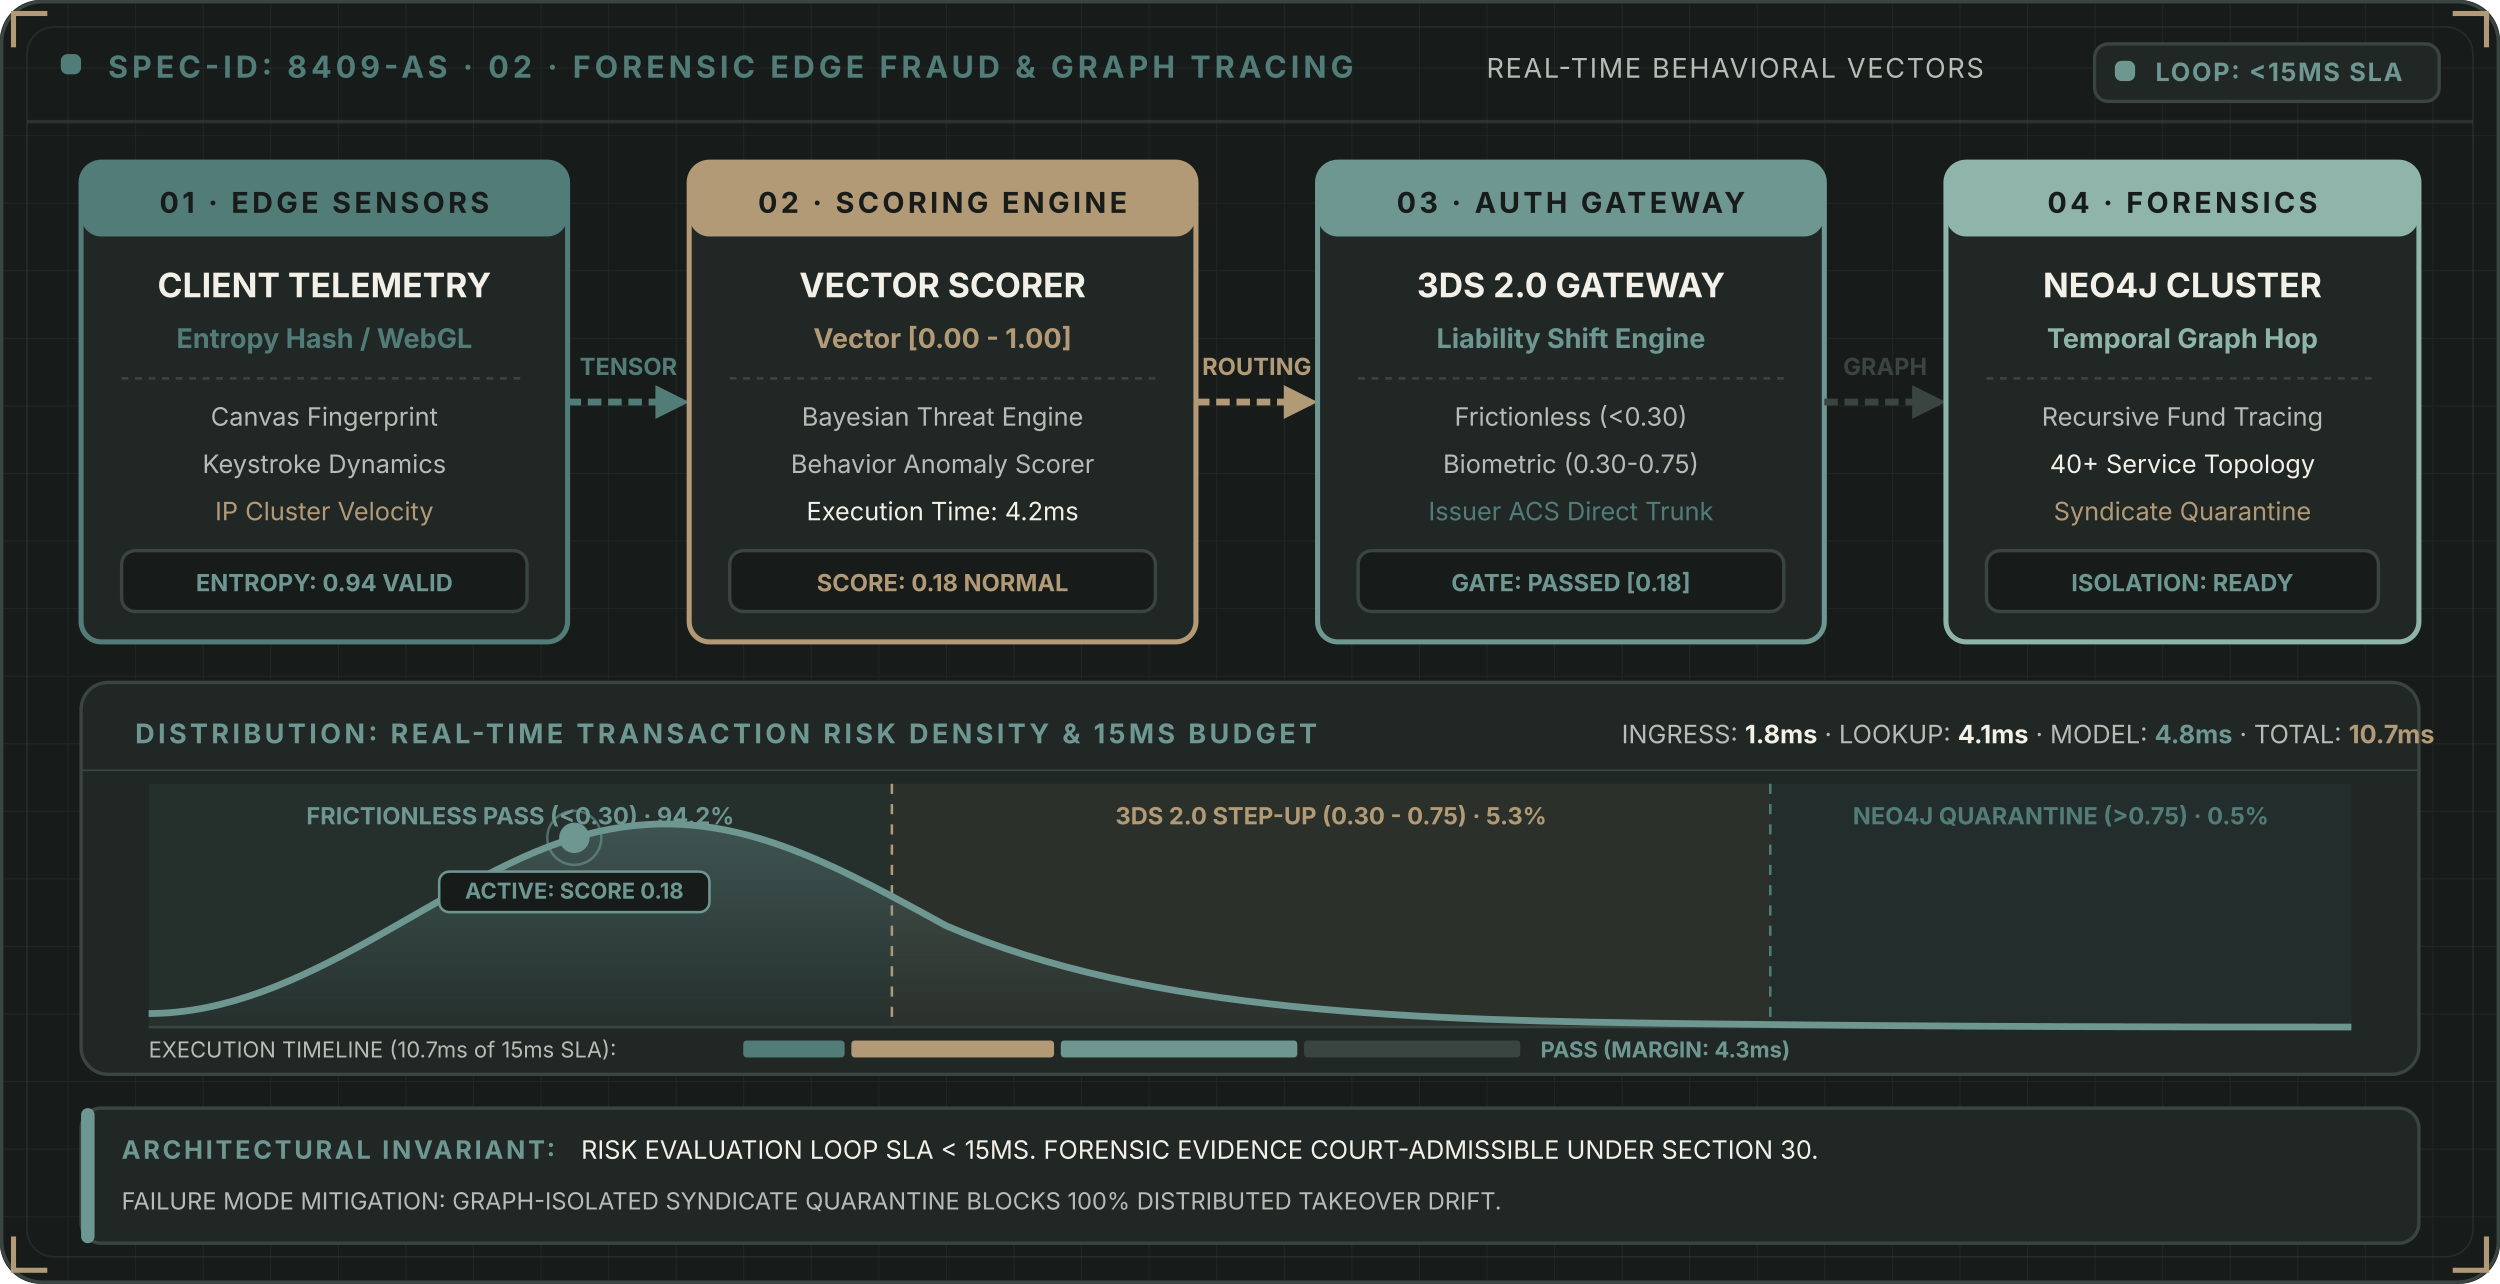
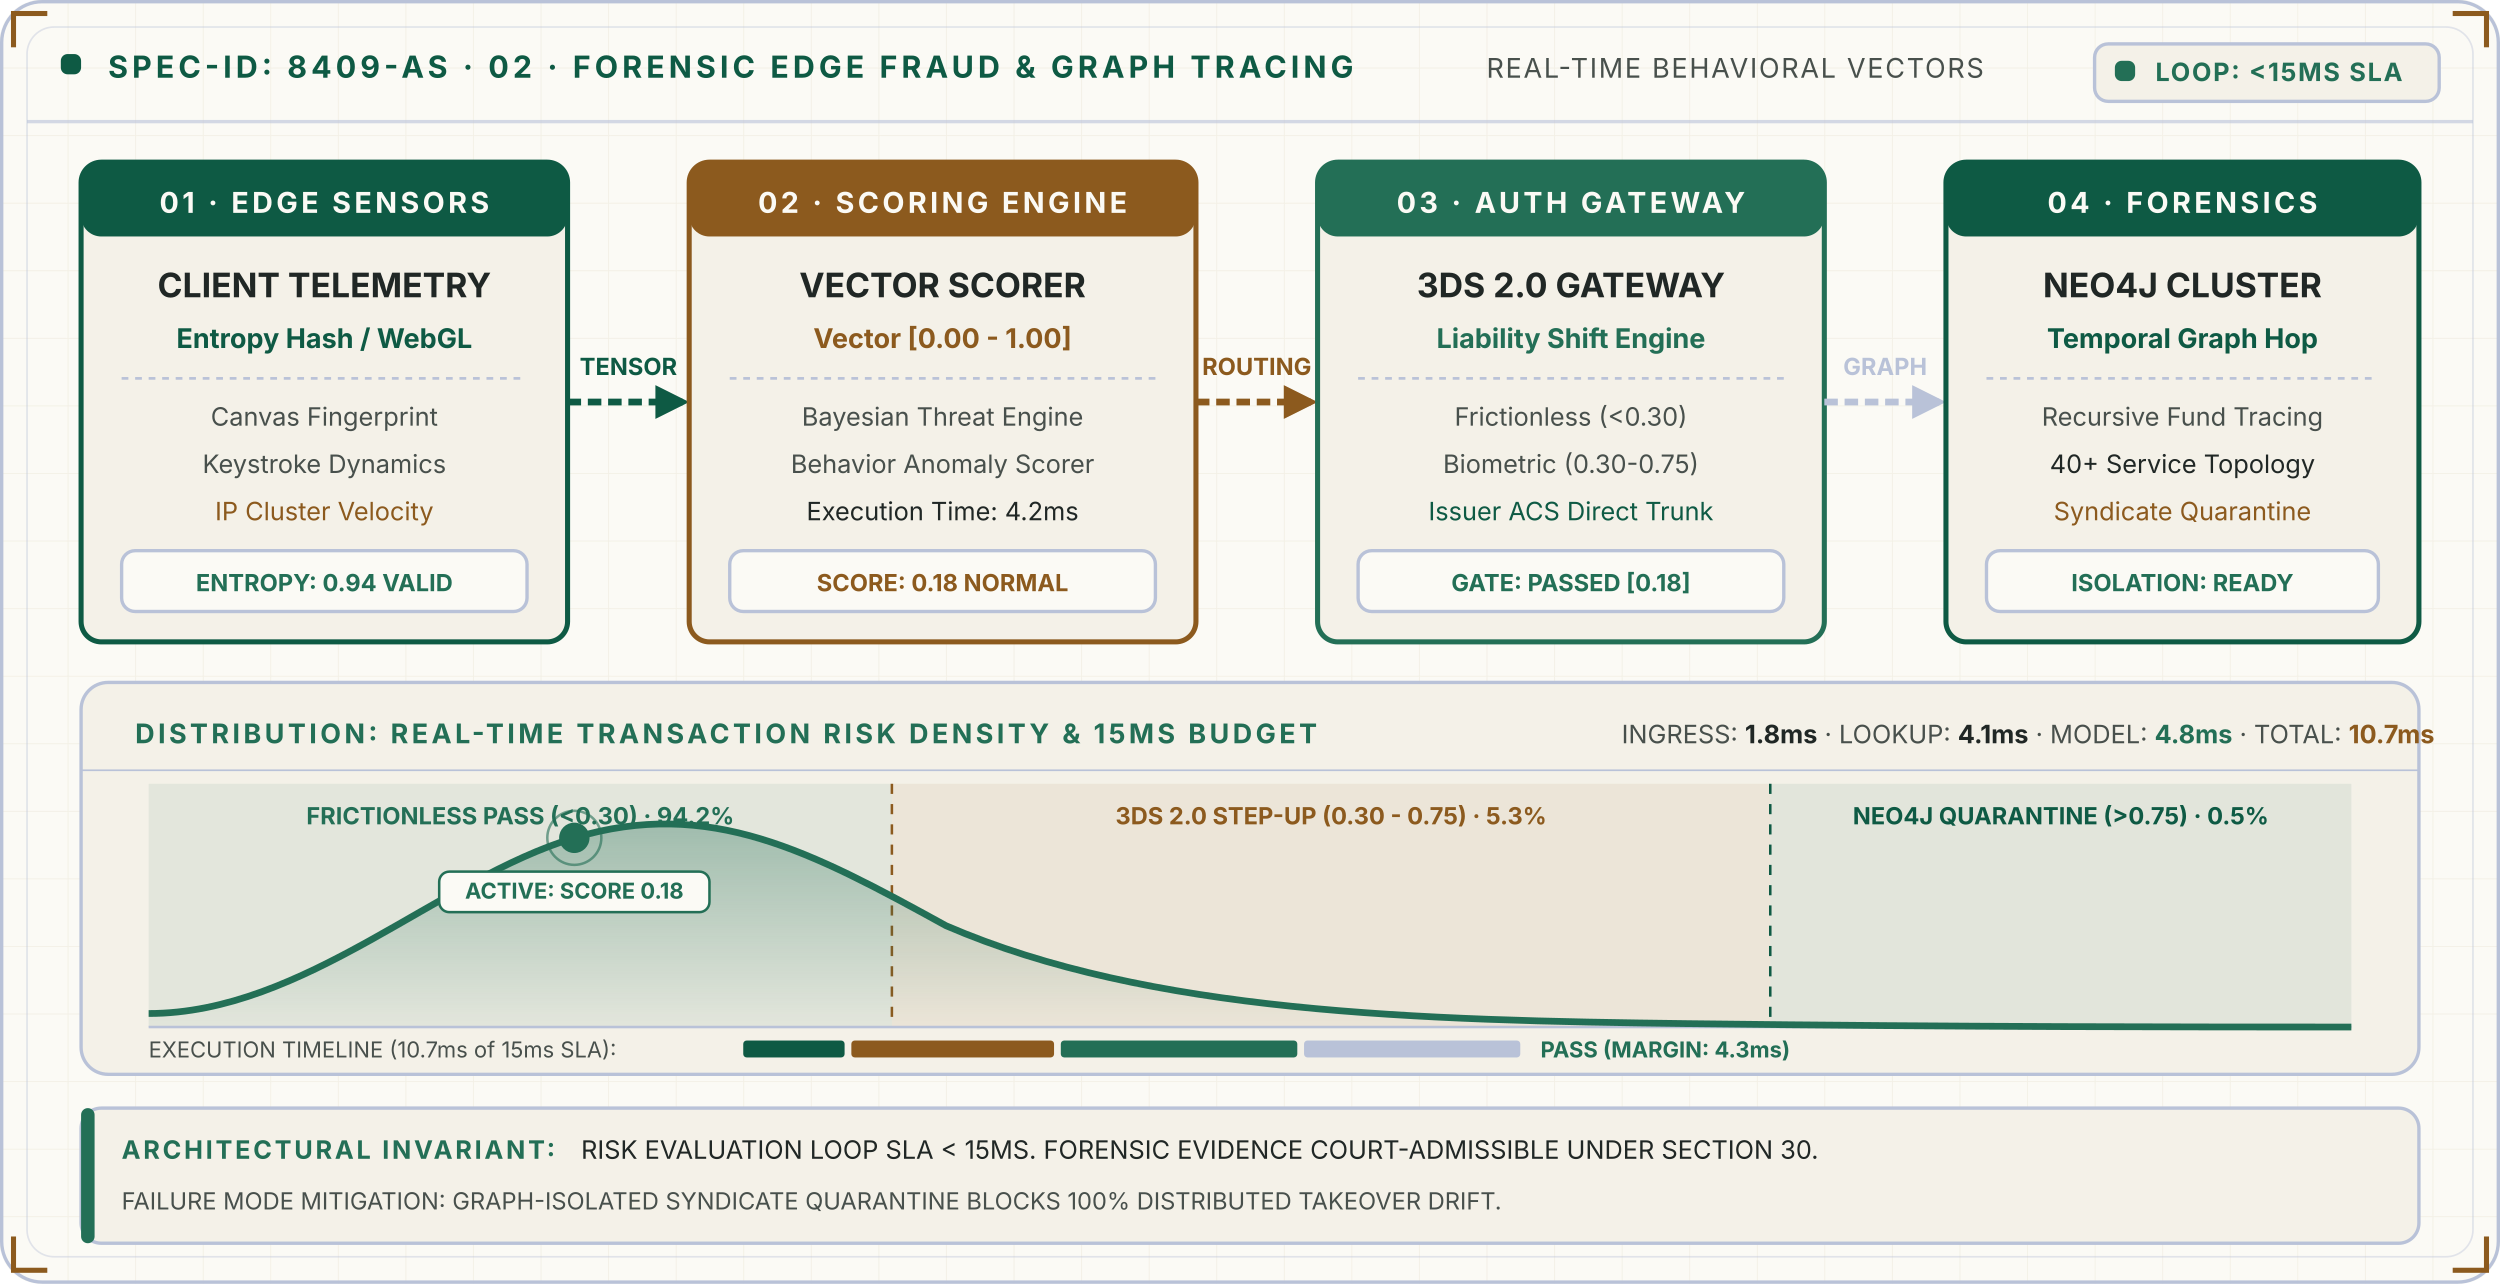
<svg xmlns="http://www.w3.org/2000/svg" dir="ltr" viewBox="0 0 740 380" width="100%" height="100%" fill="none">
  <defs>
    <pattern id="grid-p2" width="20" height="20" patternUnits="userSpaceOnUse">
-       <path d="M 20 0 L 0 0 0 20" fill="none" stroke="#28312E" stroke-width="0.5" stroke-opacity="0.6" />
+       <path d="M 20 0 L 0 0 0 20" fill="none" stroke="#ECE7DA" stroke-width="0.5" stroke-opacity="0.6" />
    </pattern>
    <linearGradient id="chartGrad2" x1="0" y1="0" x2="0" y2="1">
-       <stop offset="0%" stop-color="#6E9792" stop-opacity="0.35" />
-       <stop offset="100%" stop-color="#6E9792" stop-opacity="0.0" />
+       <stop offset="0%" stop-color="#236F56" stop-opacity="0.35" />
+       <stop offset="100%" stop-color="#236F56" stop-opacity="0.0" />
    </linearGradient>
    <style>
      text { font-family: 'IBM Plex Mono', -apple-system, monospace; user-select: none; }
    </style>
  </defs>
-   <rect width="740" height="380" fill="#171C1A" rx="12" />
+   <rect width="740" height="380" fill="#FBFAF5" rx="12" />
  <rect width="740" height="380" fill="url(#grid-p2)" rx="12" />
-   <rect x="0.5" y="0.5" width="739" height="379" stroke="#3A4441" stroke-width="1" rx="12" />
-   <rect x="8" y="8" width="724" height="364" stroke="#3A4441" stroke-width="0.5" stroke-opacity="0.4" rx="8" />
-   <path d="M 4 14 L 4 4 L 14 4" stroke="#B39A77" stroke-width="1.5" fill="none" />
-   <path d="M 726 4 L 736 4 L 736 14" stroke="#B39A77" stroke-width="1.5" fill="none" />
-   <path d="M 4 366 L 4 376 L 14 376" stroke="#B39A77" stroke-width="1.5" fill="none" />
-   <path d="M 726 376 L 736 376 L 736 366" stroke="#B39A77" stroke-width="1.5" fill="none" />
-   <line x1="8" y1="36" x2="732" y2="36" stroke="#3A4441" stroke-width="1" stroke-opacity="0.6" />
-   <rect x="18" y="16" width="6" height="6" fill="#527C78" rx="2" />
-   <text x="32" y="23" fill="#527C78" font-size="9" font-weight="700" letter-spacing="1.2">SPEC-ID: 8409-AS · 02 · FORENSIC EDGE FRAUD &amp; GRAPH TRACING</text>
-   <text x="440" y="23" fill="#B5BDB6" font-size="8" letter-spacing="0.5">REAL-TIME BEHAVIORAL VECTORS</text>
-   <rect x="620" y="13" width="102" height="17" fill="#202725" stroke="#3A4441" stroke-width="1" rx="4" />
-   <rect x="626" y="18" width="6" height="6" fill="#6E9792" rx="2" />
-   <text x="638" y="24" fill="#6E9792" font-size="7.5" font-weight="700" letter-spacing="0.5">LOOP: &lt;15MS SLA</text>
+   <rect x="0.5" y="0.5" width="739" height="379" stroke="#B9C2D8" stroke-width="1" rx="12" />
+   <rect x="8" y="8" width="724" height="364" stroke="#B9C2D8" stroke-width="0.5" stroke-opacity="0.4" rx="8" />
+   <path d="M 4 14 L 4 4 L 14 4" stroke="#8C5A1E" stroke-width="1.5" fill="none" />
+   <path d="M 726 4 L 736 4 L 736 14" stroke="#8C5A1E" stroke-width="1.5" fill="none" />
+   <path d="M 4 366 L 4 376 L 14 376" stroke="#8C5A1E" stroke-width="1.5" fill="none" />
+   <path d="M 726 376 L 736 376 L 736 366" stroke="#8C5A1E" stroke-width="1.5" fill="none" />
+   <line x1="8" y1="36" x2="732" y2="36" stroke="#B9C2D8" stroke-width="1" stroke-opacity="0.6" />
+   <rect x="18" y="16" width="6" height="6" fill="#0E5A44" rx="2" />
+   <text x="32" y="23" fill="#0E5A44" font-size="9" font-weight="700" letter-spacing="1.2">SPEC-ID: 8409-AS · 02 · FORENSIC EDGE FRAUD &amp; GRAPH TRACING</text>
+   <text x="440" y="23" fill="#48504C" font-size="8" letter-spacing="0.5">REAL-TIME BEHAVIORAL VECTORS</text>
+   <rect x="620" y="13" width="102" height="17" fill="#F4F1E8" stroke="#B9C2D8" stroke-width="1" rx="4" />
+   <rect x="626" y="18" width="6" height="6" fill="#236F56" rx="2" />
+   <text x="638" y="24" fill="#236F56" font-size="7.5" font-weight="700" letter-spacing="0.5">LOOP: &lt;15MS SLA</text>
  <g id="mod-telemetry">
-     <rect x="24" y="48" width="144" height="142" fill="#202725" stroke="#527C78" stroke-width="1.5" rx="6" />
-     <rect x="24" y="48" width="144" height="22" fill="#527C78" rx="6" />
-     <text x="96" y="63" fill="#171C1A" font-size="8.5" font-weight="700" text-anchor="middle" letter-spacing="1">01 · EDGE SENSORS</text>
-     <text x="96" y="88" fill="#F3F0E8" font-size="10" font-weight="700" text-anchor="middle">CLIENT TELEMETRY</text>
-     <text x="96" y="103" fill="#527C78" font-size="8" font-weight="700" text-anchor="middle">Entropy Hash / WebGL</text>
-     <line x1="36" y1="112" x2="156" y2="112" stroke="#3A4441" stroke-width="0.8" stroke-dasharray="2 2" />
-     <text x="96" y="126" fill="#B5BDB6" font-size="7.5" text-anchor="middle">Canvas Fingerprint</text>
-     <text x="96" y="140" fill="#B5BDB6" font-size="7.5" text-anchor="middle">Keystroke Dynamics</text>
-     <text x="96" y="154" fill="#B39A77" font-size="7.5" text-anchor="middle">IP Cluster Velocity</text>
-     <rect x="36" y="163" width="120" height="18" fill="#171C1A" stroke="#3A4441" stroke-width="1" rx="4" />
-     <text x="96" y="175" fill="#6E9792" font-size="7" font-weight="700" text-anchor="middle">ENTROPY: 0.94 VALID</text>
+     <rect x="24" y="48" width="144" height="142" fill="#F4F1E8" stroke="#0E5A44" stroke-width="1.5" rx="6" />
+     <rect x="24" y="48" width="144" height="22" fill="#0E5A44" rx="6" />
+     <text x="96" y="63" fill="#FBFAF5" font-size="8.5" font-weight="700" text-anchor="middle" letter-spacing="1">01 · EDGE SENSORS</text>
+     <text x="96" y="88" fill="#202725" font-size="10" font-weight="700" text-anchor="middle">CLIENT TELEMETRY</text>
+     <text x="96" y="103" fill="#0E5A44" font-size="8" font-weight="700" text-anchor="middle">Entropy Hash / WebGL</text>
+     <line x1="36" y1="112" x2="156" y2="112" stroke="#B9C2D8" stroke-width="0.8" stroke-dasharray="2 2" />
+     <text x="96" y="126" fill="#48504C" font-size="7.5" text-anchor="middle">Canvas Fingerprint</text>
+     <text x="96" y="140" fill="#48504C" font-size="7.5" text-anchor="middle">Keystroke Dynamics</text>
+     <text x="96" y="154" fill="#8C5A1E" font-size="7.5" text-anchor="middle">IP Cluster Velocity</text>
+     <rect x="36" y="163" width="120" height="18" fill="#FBFAF5" stroke="#B9C2D8" stroke-width="1" rx="4" />
+     <text x="96" y="175" fill="#236F56" font-size="7" font-weight="700" text-anchor="middle">ENTROPY: 0.94 VALID</text>
  </g>
-   <path d="M 168 119 L 202 119" stroke="#527C78" stroke-width="2" stroke-dasharray="4 2" />
-   <polygon points="204,119 194,114 194,124" fill="#527C78" />
-   <text x="186" y="111" fill="#527C78" font-size="7" font-weight="700" text-anchor="middle">TENSOR</text>
+   <path d="M 168 119 L 202 119" stroke="#0E5A44" stroke-width="2" stroke-dasharray="4 2" />
+   <polygon points="204,119 194,114 194,124" fill="#0E5A44" />
+   <text x="186" y="111" fill="#0E5A44" font-size="7" font-weight="700" text-anchor="middle">TENSOR</text>
  <g id="mod-vector">
-     <rect x="204" y="48" width="150" height="142" fill="#202725" stroke="#B39A77" stroke-width="1.5" rx="6" />
-     <rect x="204" y="48" width="150" height="22" fill="#B39A77" rx="6" />
-     <text x="279" y="63" fill="#171C1A" font-size="8.5" font-weight="700" text-anchor="middle" letter-spacing="1">02 · SCORING ENGINE</text>
-     <text x="279" y="88" fill="#F3F0E8" font-size="10" font-weight="700" text-anchor="middle">VECTOR SCORER</text>
-     <text x="279" y="103" fill="#B39A77" font-size="8" font-weight="700" text-anchor="middle">Vector [0.00 - 1.00]</text>
-     <line x1="216" y1="112" x2="342" y2="112" stroke="#3A4441" stroke-width="0.8" stroke-dasharray="2 2" />
-     <text x="279" y="126" fill="#B5BDB6" font-size="7.5" text-anchor="middle">Bayesian Threat Engine</text>
-     <text x="279" y="140" fill="#B5BDB6" font-size="7.5" text-anchor="middle">Behavior Anomaly Scorer</text>
-     <text x="279" y="154" fill="#F3F0E8" font-size="7.5" text-anchor="middle">Execution Time: 4.2ms</text>
-     <rect x="216" y="163" width="126" height="18" fill="#171C1A" stroke="#3A4441" stroke-width="1" rx="4" />
-     <text x="279" y="175" fill="#B39A77" font-size="7" font-weight="700" text-anchor="middle">SCORE: 0.18 NORMAL</text>
+     <rect x="204" y="48" width="150" height="142" fill="#F4F1E8" stroke="#8C5A1E" stroke-width="1.5" rx="6" />
+     <rect x="204" y="48" width="150" height="22" fill="#8C5A1E" rx="6" />
+     <text x="279" y="63" fill="#FBFAF5" font-size="8.5" font-weight="700" text-anchor="middle" letter-spacing="1">02 · SCORING ENGINE</text>
+     <text x="279" y="88" fill="#202725" font-size="10" font-weight="700" text-anchor="middle">VECTOR SCORER</text>
+     <text x="279" y="103" fill="#8C5A1E" font-size="8" font-weight="700" text-anchor="middle">Vector [0.00 - 1.00]</text>
+     <line x1="216" y1="112" x2="342" y2="112" stroke="#B9C2D8" stroke-width="0.8" stroke-dasharray="2 2" />
+     <text x="279" y="126" fill="#48504C" font-size="7.5" text-anchor="middle">Bayesian Threat Engine</text>
+     <text x="279" y="140" fill="#48504C" font-size="7.5" text-anchor="middle">Behavior Anomaly Scorer</text>
+     <text x="279" y="154" fill="#202725" font-size="7.5" text-anchor="middle">Execution Time: 4.2ms</text>
+     <rect x="216" y="163" width="126" height="18" fill="#FBFAF5" stroke="#B9C2D8" stroke-width="1" rx="4" />
+     <text x="279" y="175" fill="#8C5A1E" font-size="7" font-weight="700" text-anchor="middle">SCORE: 0.18 NORMAL</text>
  </g>
-   <path d="M 354 119 L 388 119" stroke="#B39A77" stroke-width="2" stroke-dasharray="4 2" />
-   <polygon points="390,119 380,114 380,124" fill="#B39A77" />
-   <text x="372" y="111" fill="#B39A77" font-size="7" font-weight="700" text-anchor="middle">ROUTING</text>
+   <path d="M 354 119 L 388 119" stroke="#8C5A1E" stroke-width="2" stroke-dasharray="4 2" />
+   <polygon points="390,119 380,114 380,124" fill="#8C5A1E" />
+   <text x="372" y="111" fill="#8C5A1E" font-size="7" font-weight="700" text-anchor="middle">ROUTING</text>
  <g id="mod-3ds">
-     <rect x="390" y="48" width="150" height="142" fill="#202725" stroke="#6E9792" stroke-width="1.5" rx="6" />
-     <rect x="390" y="48" width="150" height="22" fill="#6E9792" rx="6" />
-     <text x="465" y="63" fill="#171C1A" font-size="8.5" font-weight="700" text-anchor="middle" letter-spacing="1">03 · AUTH GATEWAY</text>
-     <text x="465" y="88" fill="#F3F0E8" font-size="10" font-weight="700" text-anchor="middle">3DS 2.0 GATEWAY</text>
-     <text x="465" y="103" fill="#6E9792" font-size="8" font-weight="700" text-anchor="middle">Liability Shift Engine</text>
-     <line x1="402" y1="112" x2="528" y2="112" stroke="#3A4441" stroke-width="0.8" stroke-dasharray="2 2" />
-     <text x="465" y="126" fill="#B5BDB6" font-size="7.5" text-anchor="middle">Frictionless (&lt;0.30)</text>
-     <text x="465" y="140" fill="#B5BDB6" font-size="7.5" text-anchor="middle">Biometric (0.30-0.75)</text>
-     <text x="465" y="154" fill="#527C78" font-size="7.5" text-anchor="middle">Issuer ACS Direct Trunk</text>
-     <rect x="402" y="163" width="126" height="18" fill="#171C1A" stroke="#3A4441" stroke-width="1" rx="4" />
-     <text x="465" y="175" fill="#6E9792" font-size="7" font-weight="700" text-anchor="middle">GATE: PASSED [0.18]</text>
+     <rect x="390" y="48" width="150" height="142" fill="#F4F1E8" stroke="#236F56" stroke-width="1.5" rx="6" />
+     <rect x="390" y="48" width="150" height="22" fill="#236F56" rx="6" />
+     <text x="465" y="63" fill="#FBFAF5" font-size="8.5" font-weight="700" text-anchor="middle" letter-spacing="1">03 · AUTH GATEWAY</text>
+     <text x="465" y="88" fill="#202725" font-size="10" font-weight="700" text-anchor="middle">3DS 2.0 GATEWAY</text>
+     <text x="465" y="103" fill="#236F56" font-size="8" font-weight="700" text-anchor="middle">Liability Shift Engine</text>
+     <line x1="402" y1="112" x2="528" y2="112" stroke="#B9C2D8" stroke-width="0.8" stroke-dasharray="2 2" />
+     <text x="465" y="126" fill="#48504C" font-size="7.5" text-anchor="middle">Frictionless (&lt;0.30)</text>
+     <text x="465" y="140" fill="#48504C" font-size="7.5" text-anchor="middle">Biometric (0.30-0.75)</text>
+     <text x="465" y="154" fill="#0E5A44" font-size="7.5" text-anchor="middle">Issuer ACS Direct Trunk</text>
+     <rect x="402" y="163" width="126" height="18" fill="#FBFAF5" stroke="#B9C2D8" stroke-width="1" rx="4" />
+     <text x="465" y="175" fill="#236F56" font-size="7" font-weight="700" text-anchor="middle">GATE: PASSED [0.18]</text>
  </g>
-   <path d="M 540 119 L 574 119" stroke="#3A4441" stroke-width="2" stroke-dasharray="4 2" />
-   <polygon points="576,119 566,114 566,124" fill="#3A4441" />
-   <text x="558" y="111" fill="#3A4441" font-size="7" font-weight="700" text-anchor="middle">GRAPH</text>
+   <path d="M 540 119 L 574 119" stroke="#B9C2D8" stroke-width="2" stroke-dasharray="4 2" />
+   <polygon points="576,119 566,114 566,124" fill="#B9C2D8" />
+   <text x="558" y="111" fill="#B9C2D8" font-size="7" font-weight="700" text-anchor="middle">GRAPH</text>
  <g id="mod-graph">
-     <rect x="576" y="48" width="140" height="142" fill="#202725" stroke="#8FB4AA" stroke-width="1.5" rx="6" />
-     <rect x="576" y="48" width="140" height="22" fill="#8FB4AA" rx="6" />
-     <text x="646" y="63" fill="#171C1A" font-size="8.5" font-weight="700" text-anchor="middle" letter-spacing="1">04 · FORENSICS</text>
-     <text x="646" y="88" fill="#F3F0E8" font-size="10" font-weight="700" text-anchor="middle">NEO4J CLUSTER</text>
-     <text x="646" y="103" fill="#8FB4AA" font-size="8" font-weight="700" text-anchor="middle">Temporal Graph Hop</text>
-     <line x1="588" y1="112" x2="704" y2="112" stroke="#3A4441" stroke-width="0.8" stroke-dasharray="2 2" />
-     <text x="646" y="126" fill="#B5BDB6" font-size="7.5" text-anchor="middle">Recursive Fund Tracing</text>
-     <text x="646" y="140" fill="#F3F0E8" font-size="7.5" text-anchor="middle">40+ Service Topology</text>
-     <text x="646" y="154" fill="#B39A77" font-size="7.5" text-anchor="middle">Syndicate Quarantine</text>
-     <rect x="588" y="163" width="116" height="18" fill="#171C1A" stroke="#3A4441" stroke-width="1" rx="4" />
-     <text x="646" y="175" fill="#6E9792" font-size="7" font-weight="700" text-anchor="middle">ISOLATION: READY</text>
+     <rect x="576" y="48" width="140" height="142" fill="#F4F1E8" stroke="#0E5A44" stroke-width="1.5" rx="6" />
+     <rect x="576" y="48" width="140" height="22" fill="#0E5A44" rx="6" />
+     <text x="646" y="63" fill="#FBFAF5" font-size="8.5" font-weight="700" text-anchor="middle" letter-spacing="1">04 · FORENSICS</text>
+     <text x="646" y="88" fill="#202725" font-size="10" font-weight="700" text-anchor="middle">NEO4J CLUSTER</text>
+     <text x="646" y="103" fill="#0E5A44" font-size="8" font-weight="700" text-anchor="middle">Temporal Graph Hop</text>
+     <line x1="588" y1="112" x2="704" y2="112" stroke="#B9C2D8" stroke-width="0.8" stroke-dasharray="2 2" />
+     <text x="646" y="126" fill="#48504C" font-size="7.5" text-anchor="middle">Recursive Fund Tracing</text>
+     <text x="646" y="140" fill="#202725" font-size="7.5" text-anchor="middle">40+ Service Topology</text>
+     <text x="646" y="154" fill="#8C5A1E" font-size="7.5" text-anchor="middle">Syndicate Quarantine</text>
+     <rect x="588" y="163" width="116" height="18" fill="#FBFAF5" stroke="#B9C2D8" stroke-width="1" rx="4" />
+     <text x="646" y="175" fill="#236F56" font-size="7" font-weight="700" text-anchor="middle">ISOLATION: READY</text>
  </g>
  <g id="data-graph-2">
-     <rect x="24" y="202" width="692" height="116" fill="#202725" stroke="#3A4441" stroke-width="1" rx="8" />
-     <text x="40" y="220" fill="#6E9792" font-size="8" font-weight="700" letter-spacing="1">DISTRIBUTION: REAL-TIME TRANSACTION RISK DENSITY &amp; 15MS BUDGET</text>
-     <text x="480" y="220" fill="#B5BDB6" font-size="7.5">INGRESS: <tspan fill="#F3F0E8" font-weight="700">1.8ms</tspan> · LOOKUP: <tspan fill="#F3F0E8" font-weight="700">4.1ms</tspan> · MODEL: <tspan fill="#6E9792" font-weight="700">4.8ms</tspan> · TOTAL: <tspan fill="#B39A77" font-weight="700">10.7ms</tspan>
+     <rect x="24" y="202" width="692" height="116" fill="#F4F1E8" stroke="#B9C2D8" stroke-width="1" rx="8" />
+     <text x="40" y="220" fill="#236F56" font-size="8" font-weight="700" letter-spacing="1">DISTRIBUTION: REAL-TIME TRANSACTION RISK DENSITY &amp; 15MS BUDGET</text>
+     <text x="480" y="220" fill="#48504C" font-size="7.5">INGRESS: <tspan fill="#202725" font-weight="700">1.8ms</tspan> · LOOKUP: <tspan fill="#202725" font-weight="700">4.1ms</tspan> · MODEL: <tspan fill="#236F56" font-weight="700">4.8ms</tspan> · TOTAL: <tspan fill="#8C5A1E" font-weight="700">10.7ms</tspan>
    </text>
-     <line x1="24" y1="228" x2="716" y2="228" stroke="#3A4441" stroke-width="0.5" />
-     <rect x="44" y="232" width="220" height="72" fill="#6E9792" fill-opacity="0.08" />
-     <text x="154" y="244" fill="#6E9792" font-size="7" font-weight="700" text-anchor="middle">FRICTIONLESS PASS (&lt;0.30) · 94.2%</text>
-     <rect x="264" y="232" width="260" height="72" fill="#B39A77" fill-opacity="0.08" />
-     <text x="394" y="244" fill="#B39A77" font-size="7" font-weight="700" text-anchor="middle">3DS 2.0 STEP-UP (0.30 - 0.75) · 5.3%</text>
-     <rect x="524" y="232" width="172" height="72" fill="#527C78" fill-opacity="0.08" />
-     <text x="610" y="244" fill="#527C78" font-size="7" font-weight="700" text-anchor="middle">NEO4J QUARANTINE (&gt;0.75) · 0.5%</text>
-     <line x1="44" y1="304" x2="696" y2="304" stroke="#3A4441" stroke-width="0.75" />
-     <line x1="264" y1="232" x2="264" y2="304" stroke="#B39A77" stroke-width="0.75" stroke-dasharray="3 3" />
-     <line x1="524" y1="232" x2="524" y2="304" stroke="#527C78" stroke-width="0.75" stroke-dasharray="3 3" />
+     <line x1="24" y1="228" x2="716" y2="228" stroke="#B9C2D8" stroke-width="0.5" />
+     <rect x="44" y="232" width="220" height="72" fill="#236F56" fill-opacity="0.08" />
+     <text x="154" y="244" fill="#236F56" font-size="7" font-weight="700" text-anchor="middle">FRICTIONLESS PASS (&lt;0.30) · 94.2%</text>
+     <rect x="264" y="232" width="260" height="72" fill="#8C5A1E" fill-opacity="0.08" />
+     <text x="394" y="244" fill="#8C5A1E" font-size="7" font-weight="700" text-anchor="middle">3DS 2.0 STEP-UP (0.30 - 0.75) · 5.3%</text>
+     <rect x="524" y="232" width="172" height="72" fill="#0E5A44" fill-opacity="0.08" />
+     <text x="610" y="244" fill="#0E5A44" font-size="7" font-weight="700" text-anchor="middle">NEO4J QUARANTINE (&gt;0.75) · 0.5%</text>
+     <line x1="44" y1="304" x2="696" y2="304" stroke="#B9C2D8" stroke-width="0.75" />
+     <line x1="264" y1="232" x2="264" y2="304" stroke="#8C5A1E" stroke-width="0.75" stroke-dasharray="3 3" />
+     <line x1="524" y1="232" x2="524" y2="304" stroke="#0E5A44" stroke-width="0.75" stroke-dasharray="3 3" />
    <path d="M 44 304               L 44 300               C 90 300, 130 260, 170 248               C 210 236, 240 252, 280 274               C 340 300, 420 302, 500 303               C 580 304, 650 304, 696 304 Z" fill="url(#chartGrad2)" />
-     <path d="M 44 300               C 90 300, 130 260, 170 248               C 210 236, 240 252, 280 274               C 340 300, 420 302, 500 303               C 580 304, 650 304, 696 304" stroke="#6E9792" stroke-width="2" fill="none" />
-     <circle cx="170" cy="248" r="4.5" fill="#6E9792" />
-     <circle cx="170" cy="248" r="8" stroke="#6E9792" stroke-width="0.75" stroke-opacity="0.6" fill="none" />
-     <rect x="130" y="258" width="80" height="12" fill="#171C1A" stroke="#6E9792" stroke-width="0.75" rx="3" />
-     <text x="170" y="266" fill="#6E9792" font-size="6.5" font-weight="700" text-anchor="middle">ACTIVE: SCORE 0.18</text>
-     <text x="44" y="313" fill="#B5BDB6" font-size="6.5">EXECUTION TIMELINE (10.7ms of 15ms SLA):</text>
-     <rect x="220" y="308" width="30" height="5" fill="#527C78" rx="1" />
-     <rect x="252" y="308" width="60" height="5" fill="#B39A77" rx="1" />
-     <rect x="314" y="308" width="70" height="5" fill="#6E9792" rx="1" />
-     <rect x="386" y="308" width="64" height="5" fill="#3A4441" rx="1" />
-     <text x="456" y="313" fill="#6E9792" font-size="6.5" font-weight="700">PASS (MARGIN: 4.3ms)</text>
+     <path d="M 44 300               C 90 300, 130 260, 170 248               C 210 236, 240 252, 280 274               C 340 300, 420 302, 500 303               C 580 304, 650 304, 696 304" stroke="#236F56" stroke-width="2" fill="none" />
+     <circle cx="170" cy="248" r="4.5" fill="#236F56" />
+     <circle cx="170" cy="248" r="8" stroke="#236F56" stroke-width="0.75" stroke-opacity="0.6" fill="none" />
+     <rect x="130" y="258" width="80" height="12" fill="#FBFAF5" stroke="#236F56" stroke-width="0.75" rx="3" />
+     <text x="170" y="266" fill="#236F56" font-size="6.5" font-weight="700" text-anchor="middle">ACTIVE: SCORE 0.18</text>
+     <text x="44" y="313" fill="#48504C" font-size="6.5">EXECUTION TIMELINE (10.7ms of 15ms SLA):</text>
+     <rect x="220" y="308" width="30" height="5" fill="#0E5A44" rx="1" />
+     <rect x="252" y="308" width="60" height="5" fill="#8C5A1E" rx="1" />
+     <rect x="314" y="308" width="70" height="5" fill="#236F56" rx="1" />
+     <rect x="386" y="308" width="64" height="5" fill="#B9C2D8" rx="1" />
+     <text x="456" y="313" fill="#236F56" font-size="6.5" font-weight="700">PASS (MARGIN: 4.3ms)</text>
  </g>
-   <rect x="24" y="328" width="692" height="40" fill="#202725" stroke="#3A4441" stroke-width="1" rx="6" />
-   <rect x="24" y="328" width="4" height="40" fill="#6E9792" rx="2" />
-   <text x="36" y="343" fill="#6E9792" font-size="7.5" font-weight="700" letter-spacing="0.8">ARCHITECTURAL INVARIANT:</text>
-   <text x="172" y="343" fill="#F3F0E8" font-size="7.5">RISK EVALUATION LOOP SLA &lt; 15MS. FORENSIC EVIDENCE COURT-ADMISSIBLE UNDER SECTION 30.</text>
-   <text x="36" y="358" fill="#B5BDB6" font-size="7">FAILURE MODE MITIGATION: GRAPH-ISOLATED SYNDICATE QUARANTINE BLOCKS 100% DISTRIBUTED TAKEOVER DRIFT.</text>
+   <rect x="24" y="328" width="692" height="40" fill="#F4F1E8" stroke="#B9C2D8" stroke-width="1" rx="6" />
+   <rect x="24" y="328" width="4" height="40" fill="#236F56" rx="2" />
+   <text x="36" y="343" fill="#236F56" font-size="7.5" font-weight="700" letter-spacing="0.8">ARCHITECTURAL INVARIANT:</text>
+   <text x="172" y="343" fill="#202725" font-size="7.5">RISK EVALUATION LOOP SLA &lt; 15MS. FORENSIC EVIDENCE COURT-ADMISSIBLE UNDER SECTION 30.</text>
+   <text x="36" y="358" fill="#48504C" font-size="7">FAILURE MODE MITIGATION: GRAPH-ISOLATED SYNDICATE QUARANTINE BLOCKS 100% DISTRIBUTED TAKEOVER DRIFT.</text>
</svg>
